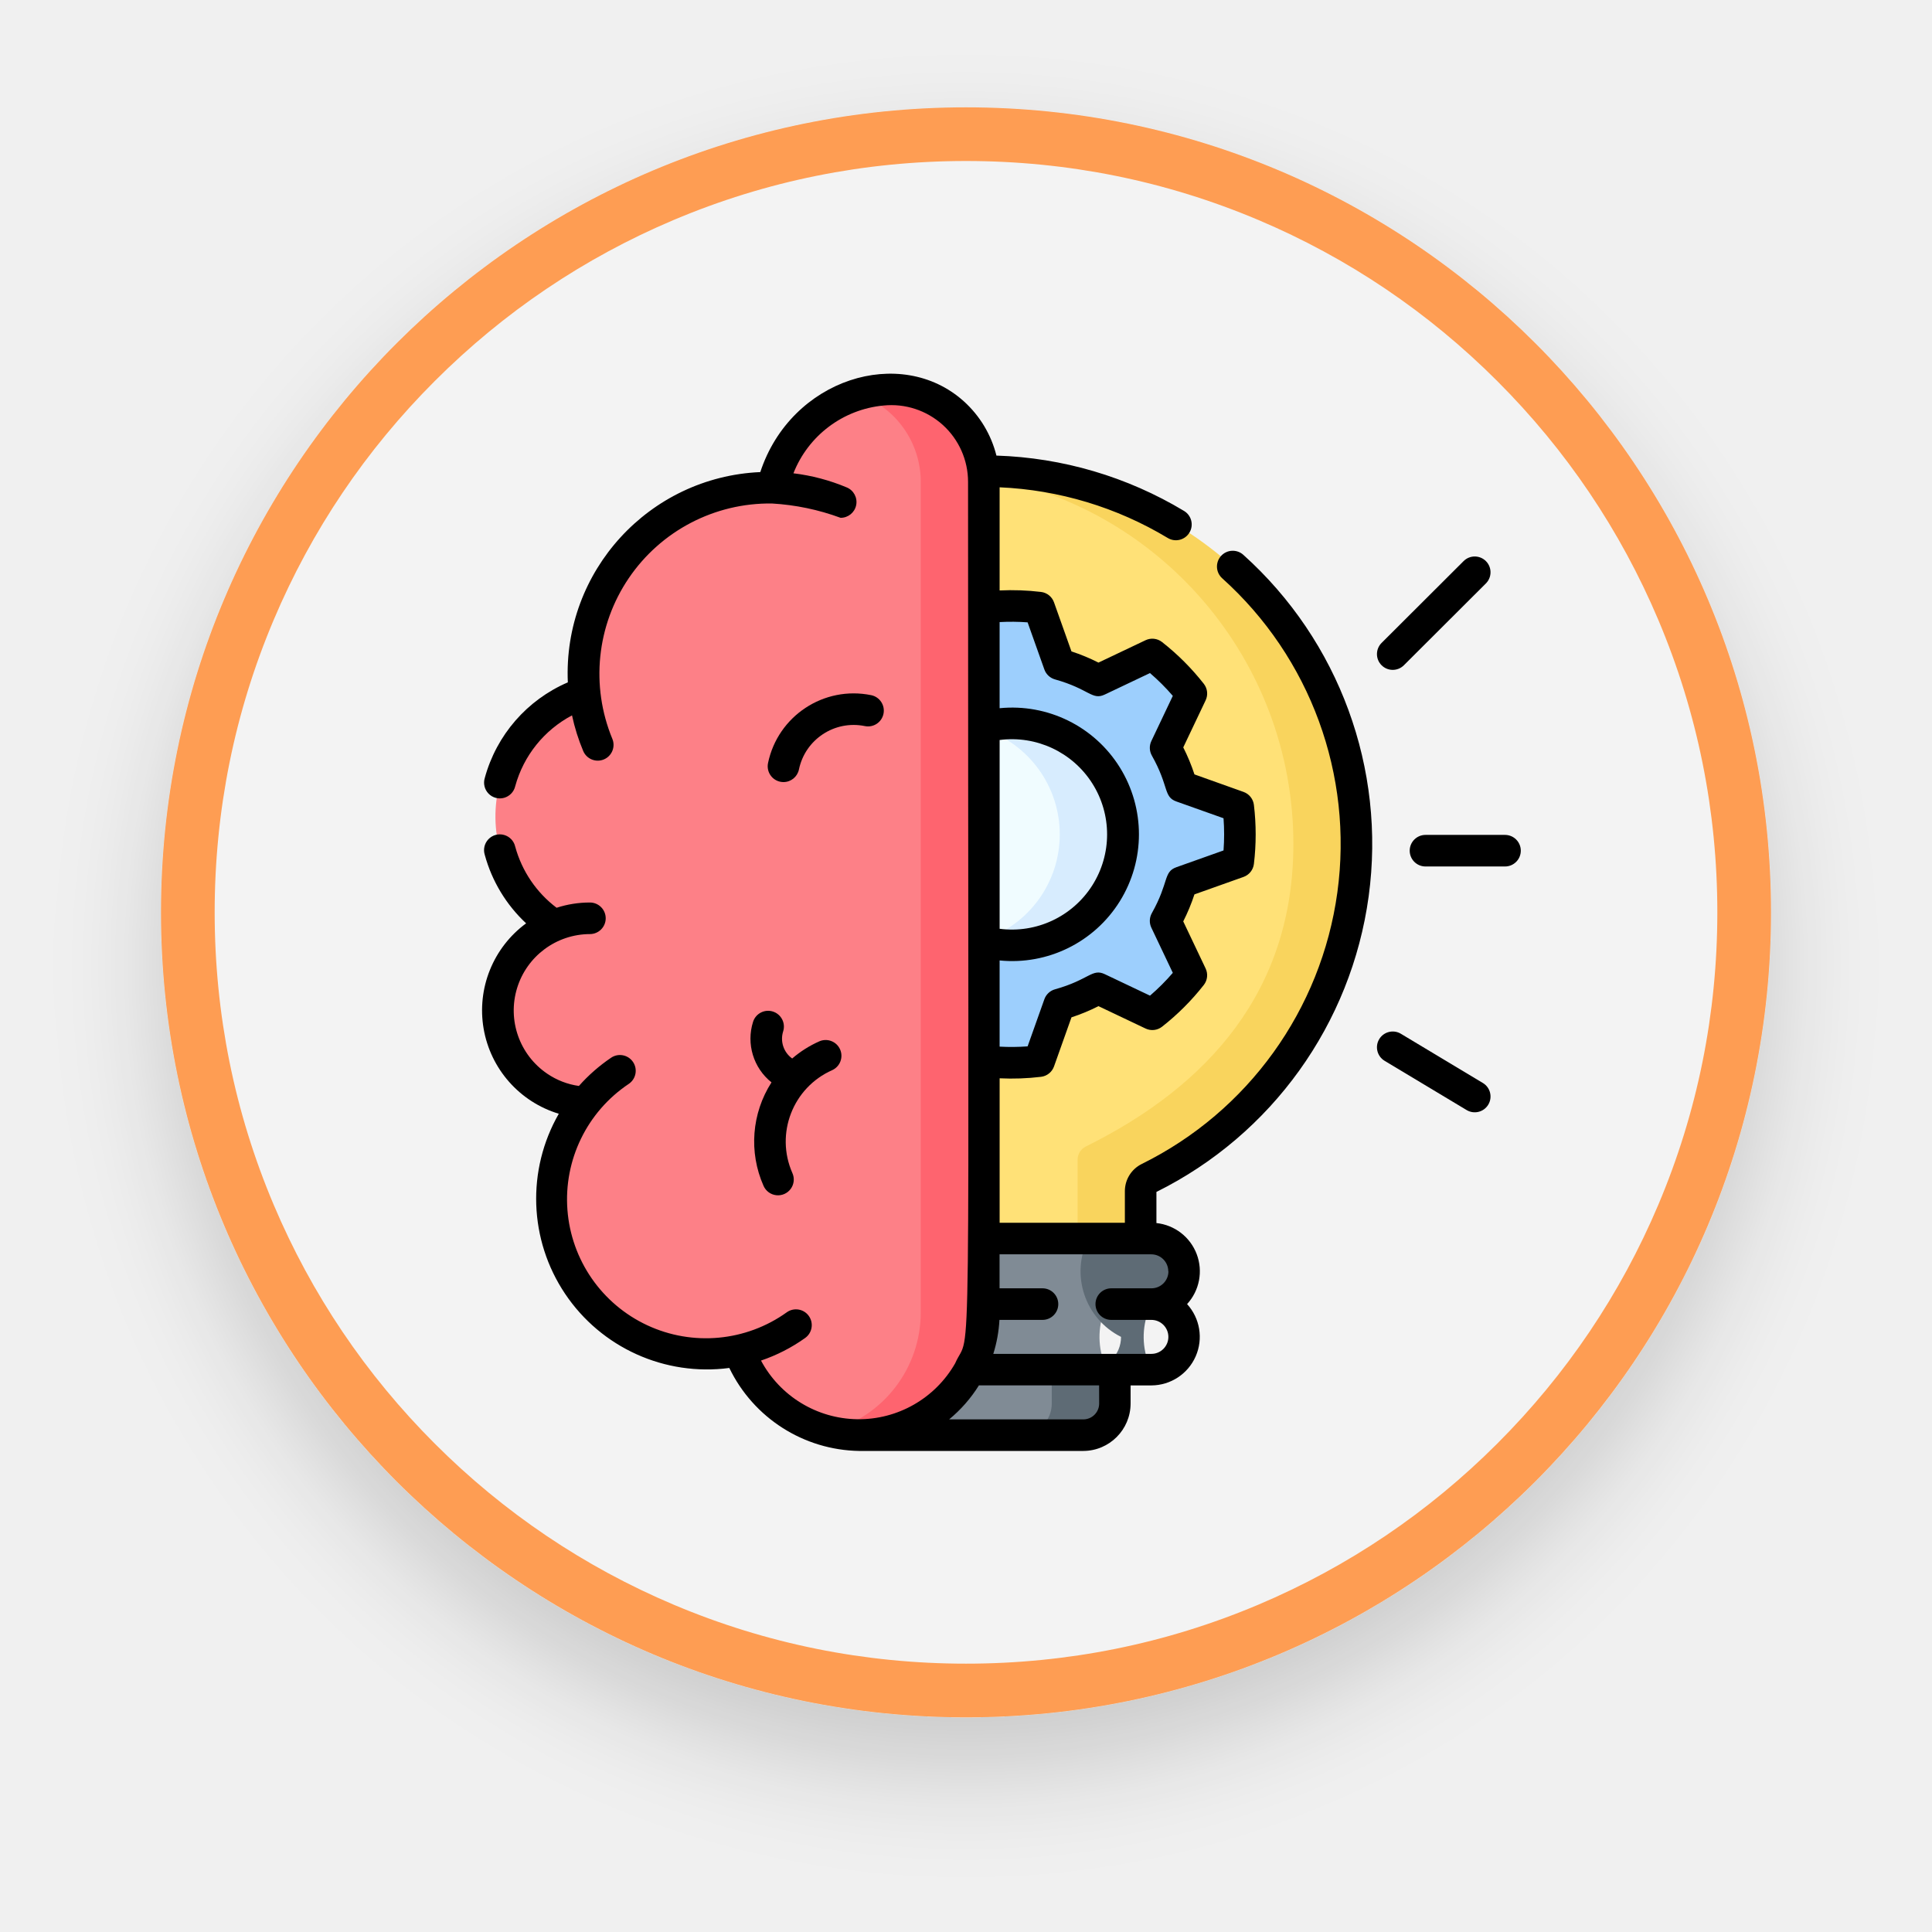
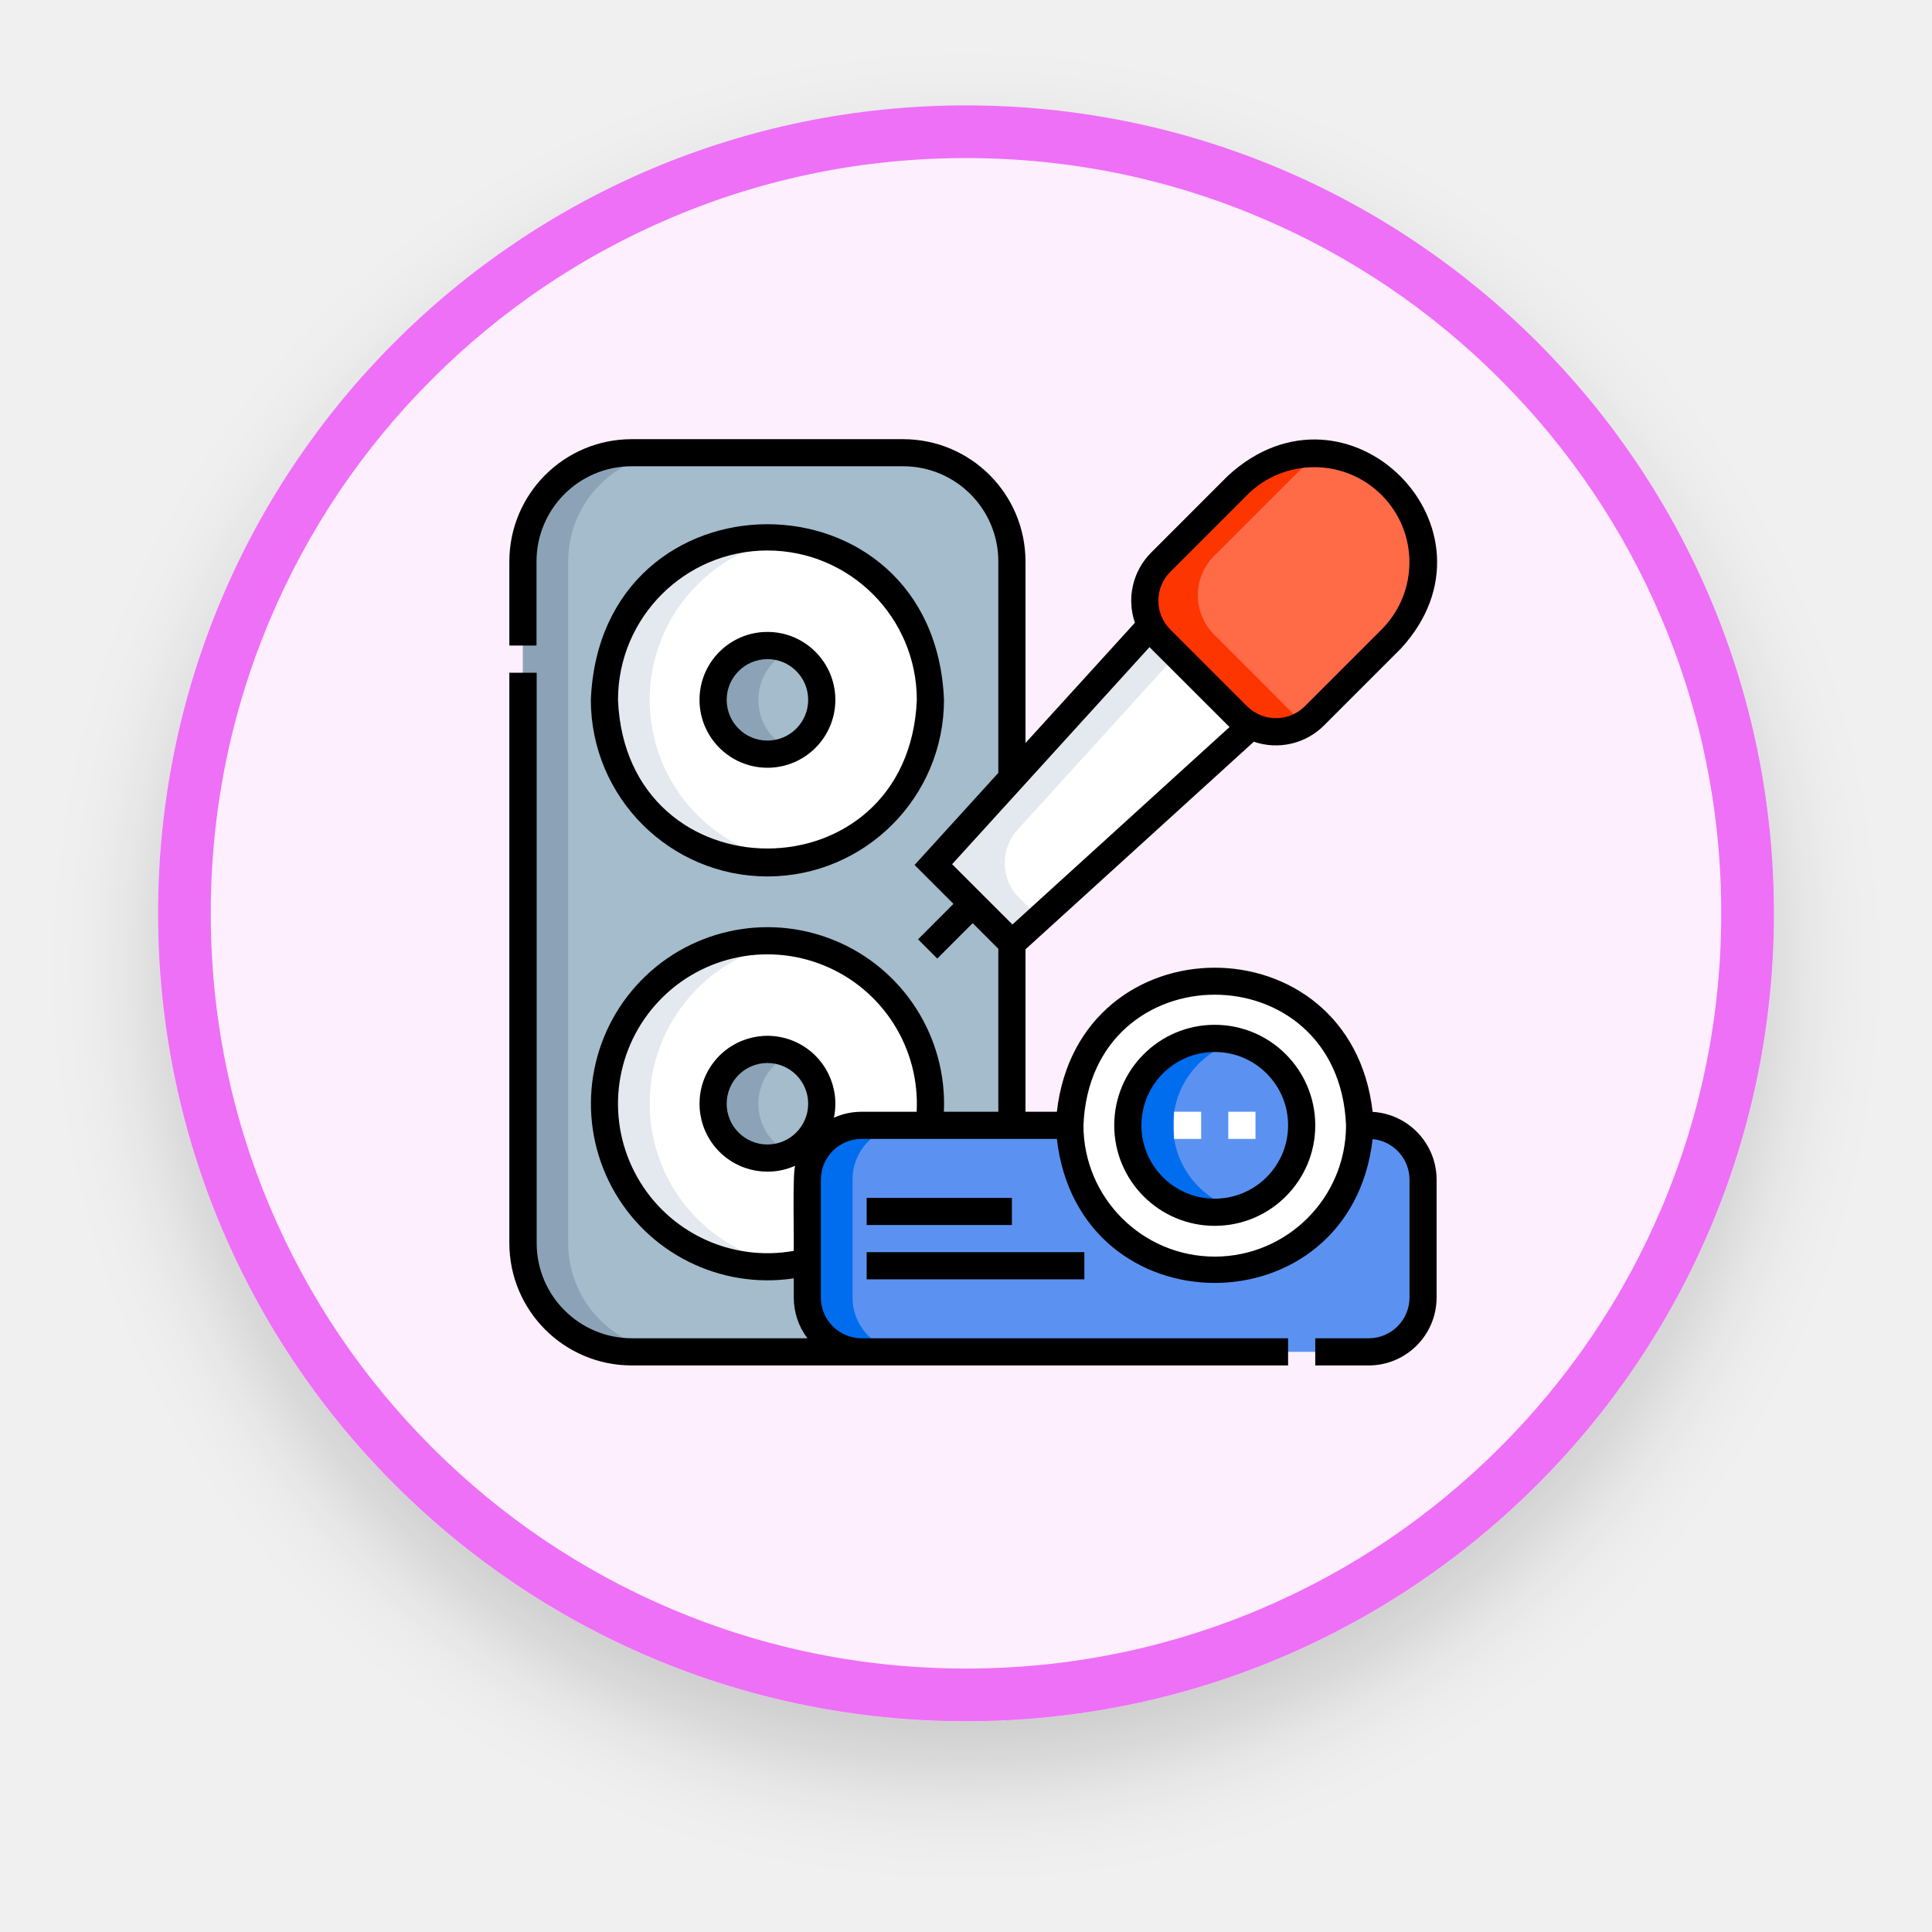
- <svg xmlns="http://www.w3.org/2000/svg" width="108" height="108" viewBox="0 0 108 108">
+ <svg xmlns="http://www.w3.org/2000/svg" width="110" height="110" viewBox="0 0 110 110">
  <defs>
-     <filter id="Path_982538" x="0" y="0" width="108" height="108" filterUnits="userSpaceOnUse">
+     <filter id="Path_982547" x="0" y="0" width="110" height="110" filterUnits="userSpaceOnUse">
      <feOffset dy="3" input="SourceAlpha" />
      <feGaussianBlur stdDeviation="3" result="blur" />
      <feFlood flood-opacity="0.161" />
      <feComposite operator="in" in2="blur" />
      <feComposite in="SourceGraphic" />
    </filter>
  </defs>
-   <g id="Group_1148559" data-name="Group 1148559" transform="translate(-201 -4165.12)">
-     <g id="Group_1146955" data-name="Group 1146955" transform="translate(0 1196.12)">
-       <g transform="matrix(1, 0, 0, 1, 201, 2969)" filter="url(#Path_982538)">
-         <g id="Path_982538-2" data-name="Path 982538" transform="translate(9 6)" fill="#f3f3f3">
-           <path d="M 45 88.5 C 39.127 88.5 33.43 87.35 28.068 85.082 C 22.889 82.891 18.236 79.755 14.241 75.759 C 10.245 71.764 7.109 67.111 4.918 61.932 C 2.65 56.57 1.5 50.873 1.5 45 C 1.5 39.127 2.65 33.43 4.918 28.068 C 7.109 22.889 10.245 18.236 14.241 14.241 C 18.236 10.245 22.889 7.109 28.068 4.918 C 33.43 2.65 39.127 1.5 45 1.5 C 50.873 1.5 56.57 2.65 61.932 4.918 C 67.111 7.109 71.764 10.245 75.759 14.241 C 79.755 18.236 82.891 22.889 85.082 28.068 C 87.35 33.43 88.5 39.127 88.5 45 C 88.5 50.873 87.35 56.57 85.082 61.932 C 82.891 67.111 79.755 71.764 75.759 75.759 C 71.764 79.755 67.111 82.891 61.932 85.082 C 56.57 87.35 50.873 88.5 45 88.5 Z" stroke="none" />
-           <path d="M 45 3 C 39.329 3 33.829 4.11 28.653 6.299 C 23.652 8.415 19.16 11.443 15.302 15.302 C 11.443 19.16 8.415 23.652 6.299 28.653 C 4.11 33.829 3 39.329 3 45 C 3 50.671 4.11 56.171 6.299 61.347 C 8.415 66.348 11.443 70.84 15.302 74.698 C 19.16 78.557 23.652 81.585 28.653 83.701 C 33.829 85.89 39.329 87 45 87 C 50.671 87 56.171 85.89 61.347 83.701 C 66.348 81.585 70.84 78.557 74.698 74.698 C 78.557 70.84 81.585 66.348 83.701 61.347 C 85.89 56.171 87 50.671 87 45 C 87 39.329 85.89 33.829 83.701 28.653 C 81.585 23.652 78.557 19.16 74.698 15.302 C 70.84 11.443 66.348 8.415 61.347 6.299 C 56.171 4.11 50.671 3 45 3 M 45 0 C 69.853 0 90 20.147 90 45 C 90 69.853 69.853 90 45 90 C 20.147 90 0 69.853 0 45 C 0 20.147 20.147 0 45 0 Z" stroke="none" fill="#fe9d52" />
+   <g id="Group_1156450" data-name="Group 1156450" transform="translate(-1397 -3531)">
+     <g id="Group_1154728" data-name="Group 1154728">
+       <g id="Group_1154218" data-name="Group 1154218" transform="translate(284 2633)">
+         <g id="Group_1154214" data-name="Group 1154214" transform="translate(79 -5809)">
+           <g id="Group_1152583" data-name="Group 1152583" transform="translate(1043 6713)">
+             <g id="Group_1146973" data-name="Group 1146973" transform="translate(0 0)">
+               <g id="Group_1146954" data-name="Group 1146954">
+                 <g transform="matrix(1, 0, 0, 1, -9, -6)" filter="url(#Path_982547)">
+                   <g id="Path_982547-2" data-name="Path 982547" transform="translate(9 6)" fill="#fdeffe">
+                     <path d="M 46 90.5 C 39.992 90.5 34.164 89.324 28.679 87.003 C 23.38 84.762 18.621 81.553 14.534 77.466 C 10.446 73.379 7.238 68.62 4.996 63.321 C 2.676 57.836 1.5 52.008 1.5 46 C 1.5 39.992 2.676 34.164 4.996 28.679 C 7.238 23.38 10.446 18.621 14.534 14.534 C 18.621 10.446 23.38 7.238 28.679 4.996 C 34.164 2.676 39.992 1.5 46 1.5 C 52.008 1.5 57.836 2.676 63.321 4.996 C 68.62 7.238 73.379 10.446 77.466 14.534 C 81.554 18.621 84.762 23.38 87.004 28.679 C 89.324 34.164 90.5 39.992 90.5 46 C 90.5 52.008 89.324 57.836 87.004 63.321 C 84.762 68.62 81.554 73.379 77.466 77.466 C 73.379 81.553 68.62 84.762 63.321 87.003 C 57.836 89.324 52.008 90.5 46 90.5 Z" stroke="none" />
+                     <path d="M 46 3 C 40.194 3 34.563 4.136 29.263 6.378 C 24.143 8.544 19.544 11.644 15.594 15.594 C 11.644 19.544 8.544 24.143 6.378 29.263 C 4.136 34.563 3 40.194 3 46 C 3 51.806 4.136 57.437 6.378 62.737 C 8.544 67.857 11.644 72.455 15.594 76.405 C 19.544 80.355 24.143 83.456 29.263 85.622 C 34.563 87.863 40.194 89 46 89 C 51.806 89 57.437 87.863 62.737 85.622 C 67.857 83.456 72.456 80.355 76.406 76.405 C 80.356 72.455 83.456 67.857 85.622 62.737 C 87.864 57.437 89 51.806 89 46 C 89 40.194 87.864 34.563 85.622 29.263 C 83.456 24.143 80.356 19.544 76.406 15.594 C 72.456 11.644 67.857 8.544 62.737 6.378 C 57.437 4.136 51.806 3 46 3 M 46 -7.62939453125e-06 C 71.405 -7.62939453125e-06 92 20.595 92 46 C 92 71.405 71.405 92 46 92 C 20.595 92 0 71.405 0 46 C 0 20.595 20.595 -7.62939453125e-06 46 -7.62939453125e-06 Z" stroke="none" fill="#ee70f7" />
+                   </g>
+                 </g>
+               </g>
+             </g>
+           </g>
        </g>
      </g>
-     </g>
-     <g id="idea" transform="translate(218.801 4186.01)">
-       <g id="Group_1148557" data-name="Group 1148557" transform="translate(9.895 0.873)">
-         <path id="Path_982961" data-name="Path 982961" d="M224.541,46.325l-3.075,2.734V87.847l3.075,2.733H231v-4a.821.821,0,0,1,.455-.737,20.834,20.834,0,0,0,11.607-18.684C243.068,55.653,232.314,46.325,224.541,46.325Z" transform="translate(-197.24 -41.749)" fill="#ffe177" />
-         <path id="Path_982962" data-name="Path 982962" d="M245.484,46.325l-.283.252a20.839,20.839,0,0,1,17.587,20.582c0,8.193-4.73,13.517-11.607,16.92a.822.822,0,0,0-.455.737V90.58h3.529v-4a.821.821,0,0,1,.455-.737,20.837,20.837,0,0,0-9.226-39.518Z" transform="translate(-218.183 -41.749)" fill="#f9d45d" />
-         <path id="Path_982963" data-name="Path 982963" d="M206.188,412.826a1.832,1.832,0,0,0-1.832-1.832H190.775v10.99h9.773a1.769,1.769,0,0,0,1.769-1.769v-1.894h2.04a4.1,4.1,0,0,1,1.832-5.495Z" transform="translate(-170.159 -363.519)" fill="#808b95" />
-         <path id="Path_982964" data-name="Path 982964" d="M274.021,412.826a1.832,1.832,0,0,0-1.832-1.832H268.66a4.1,4.1,0,0,0,1.832,5.495,1.832,1.832,0,0,1-1.832,1.832h-2.04v1.894a1.769,1.769,0,0,1-1.769,1.769h3.529a1.769,1.769,0,0,0,1.769-1.769V418.32h2.04a4.1,4.1,0,0,1,1.832-5.495Z" transform="translate(-235.521 -363.519)" fill="#5e6b75" />
-         <g id="Group_1148554" data-name="Group 1148554" transform="translate(24.226 12.112)">
-           <path id="Path_982965" data-name="Path 982965" d="M238.763,124.7a12.952,12.952,0,0,0,0-3.09l-3.163-1.125a9.824,9.824,0,0,0-.9-2.169l1.441-3.032a12.843,12.843,0,0,0-2.185-2.185l-3.032,1.441a9.824,9.824,0,0,0-2.169-.9l-1.125-3.163a12.951,12.951,0,0,0-3.09,0l-3.077,2.367v20.5l3.077,2.487a12.952,12.952,0,0,0,3.09,0l1.125-3.163a9.824,9.824,0,0,0,2.169-.9l3.032,1.441a12.851,12.851,0,0,0,2.185-2.185L234.7,127.99a9.818,9.818,0,0,0,.9-2.169Z" transform="translate(-221.465 -110.383)" fill="#9dcffd" />
-           <path id="Path_982966" data-name="Path 982966" d="M224.542,167.835l-3.077,6,3.077,6c.5.13,5.6-1.081,5.6-6C230.139,169.125,225.043,167.7,224.542,167.835Z" transform="translate(-221.465 -161.07)" fill="#f0fcff" />
-           <path id="Path_982967" data-name="Path 982967" d="M247.623,166.37v.116a6.205,6.205,0,0,1,0,11.773v.116a6.2,6.2,0,1,0,0-12.005Z" transform="translate(-244.546 -159.604)" fill="#d7ecfe" />
+       <g id="audiovisual" transform="translate(1426 3555.605)">
+         <g id="Group_1154725" data-name="Group 1154725" transform="translate(0.773 1.168)">
+           <g id="Group_1154724" data-name="Group 1154724">
+             <path id="Path_991277" data-name="Path 991277" d="M29.154,59.091H13.687A6.187,6.187,0,0,1,7.5,52.9V14.082a6.187,6.187,0,0,1,6.187-6.187H29.154c3.417,0,6.187,2.77,6.187,5.259V51.976C35.341,56.321,32.571,59.091,29.154,59.091Z" transform="translate(-7.5 -7.895)" fill="#a4bccc" />
+             <circle id="Ellipse_11678" data-name="Ellipse 11678" cx="9.28" cy="9.28" r="9.28" transform="translate(4.64 4.795)" fill="#fff" />
+             <circle id="Ellipse_11679" data-name="Ellipse 11679" cx="3.093" cy="3.093" r="3.093" transform="translate(10.827 10.982)" fill="#a4bccc" />
+             <circle id="Ellipse_11680" data-name="Ellipse 11680" cx="9.28" cy="9.28" r="9.28" transform="translate(4.64 27.789)" fill="#fff" />
+             <circle id="Ellipse_11681" data-name="Ellipse 11681" cx="3.093" cy="3.093" r="3.093" transform="translate(10.827 33.976)" fill="#a4bccc" />
+             <path id="Path_991278" data-name="Path 991278" d="M10.078,52.9V14.082a6.187,6.187,0,0,1,6.187-6.187H13.687A6.187,6.187,0,0,0,7.5,14.082V52.9a6.187,6.187,0,0,0,6.187,6.187h2.578A6.187,6.187,0,0,1,10.078,52.9Z" transform="translate(-7.5 -7.895)" fill="#8ca3b7" />
+             <path id="Path_991279" data-name="Path 991279" d="M55.078,63.675a9.282,9.282,0,0,1,7.991-9.191,9.28,9.28,0,1,0,0,18.381A9.282,9.282,0,0,1,55.078,63.675Z" transform="translate(-47.86 -49.6)" fill="#e3e9ee" />
+             <path id="Path_991280" data-name="Path 991280" d="M55.078,286.675a9.282,9.282,0,0,1,7.991-9.191,9.28,9.28,0,1,0,0,18.381A9.282,9.282,0,0,1,55.078,286.675Z" transform="translate(-47.86 -249.606)" fill="#e3e9ee" />
+             <g id="Group_1154723" data-name="Group 1154723" transform="translate(10.827 10.982)">
+               <path id="Path_991281" data-name="Path 991281" d="M115.078,117.488a3.1,3.1,0,0,1,1.8-2.811,3.093,3.093,0,1,0,0,5.622A3.1,3.1,0,0,1,115.078,117.488Z" transform="translate(-112.5 -114.395)" fill="#8ca3b7" />
+               <path id="Path_991282" data-name="Path 991282" d="M115.078,340.488a3.1,3.1,0,0,1,1.8-2.811,3.093,3.093,0,1,0,0,5.622A3.1,3.1,0,0,1,115.078,340.488Z" transform="translate(-112.5 -314.401)" fill="#8ca3b7" />
+             </g>
+           </g>
+           <path id="Path_991283" data-name="Path 991283" d="M196.465,392.209H167.593a3.093,3.093,0,0,1-3.093-3.093V382.4a3.093,3.093,0,0,1,3.093-3.093h28.872a3.093,3.093,0,0,1,3.093,3.093v6.711A3.093,3.093,0,0,1,196.465,392.209Z" transform="translate(-148.311 -341.013)" fill="#5b92f2" />
+           <circle id="Ellipse_11682" data-name="Ellipse 11682" cx="8.249" cy="8.249" r="8.249" transform="translate(31.14 30.049)" fill="#fff" />
+           <circle id="Ellipse_11683" data-name="Ellipse 11683" cx="4.949" cy="4.949" r="4.949" transform="translate(34.44 33.348)" fill="#5b92f2" />
+           <path id="Path_991284" data-name="Path 991284" d="M167.078,389.115V382.4a3.093,3.093,0,0,1,3.093-3.093h-2.578A3.093,3.093,0,0,0,164.5,382.4v6.711a3.093,3.093,0,0,0,3.093,3.093h2.578a3.093,3.093,0,0,1-3.093-3.093Z" transform="translate(-148.311 -341.013)" fill="#006dee" />
+           <path id="Path_991285" data-name="Path 991285" d="M344.078,336.26a4.958,4.958,0,0,1,3.661-4.778,4.949,4.949,0,1,0,0,9.556A4.957,4.957,0,0,1,344.078,336.26Z" transform="translate(-307.06 -297.963)" fill="#006dee" />
+           <path id="Path_991286" data-name="Path 991286" d="M253.512,96.538,238.6,110.1l-4.477-4.477,13.56-14.915Z" transform="translate(-210.753 -82.167)" fill="#fff" />
+           <path id="Path_991287" data-name="Path 991287" d="M238.915,103.636l10.332-11.364-1.566-1.566-13.56,14.915L238.6,110.1l1.566-1.424-1.156-1.156A2.813,2.813,0,0,1,238.915,103.636Z" transform="translate(-210.753 -82.167)" fill="#e3e9ee" />
+           <path id="Path_991288" data-name="Path 991288" d="M356.142,23.333l-4.375-4.375a3.093,3.093,0,0,1,0-4.375l4.375-4.375a6.187,6.187,0,1,1,8.749,8.749l-4.375,4.375A3.093,3.093,0,0,1,356.142,23.333Z" transform="translate(-315.456 -8.345)" fill="#ff6a47" />
+           <path id="Path_991289" data-name="Path 991289" d="M354.809,18.715a3.168,3.168,0,0,1,0-4.48l5.822-5.822a6.167,6.167,0,0,0-4.49,1.809L351.766,14.6a3.093,3.093,0,0,0,0,4.375l4.375,4.375a3.094,3.094,0,0,0,3.77.471Z" transform="translate(-315.455 -8.358)" fill="#fd3501" />
        </g>
-         <g id="Group_1148555" data-name="Group 1148555" transform="translate(0 0.202)">
-           <path id="Path_982968" data-name="Path 982968" d="M34.174,67.18a7.3,7.3,0,0,1-5.037-4.524A8.647,8.647,0,0,1,20.568,48.8a5.15,5.15,0,0,1-1.755-9.893,7.285,7.285,0,0,1,1.688-13,10.5,10.5,0,0,1-.058-1.1A10.373,10.373,0,0,1,30.816,14.438l.185,0a7.537,7.537,0,0,1,1.816-3.377A6.865,6.865,0,0,1,36.07,9.143c.256-.072,4.554,1.024,4.554,4.969V60.54c0,7.127-5.877,6.786-6.45,6.641Z" transform="translate(-15.526 -9.14)" fill="#fd8087" />
+         <g id="Group_1154726" data-name="Group 1154726" transform="translate(37.842 38.693)">
+           <path id="Path_991290" data-name="Path 991290" d="M367,371.811h1.547v1.547H367Z" transform="translate(-367 -371.811)" fill="#fff" />
+           <path id="Path_991291" data-name="Path 991291" d="M397,371.811h1.547v1.547H397Z" transform="translate(-393.907 -371.811)" fill="#fff" />
        </g>
-         <g id="Group_1148556" data-name="Group 1148556" transform="translate(10.034)">
-           <path id="Path_982969" data-name="Path 982969" d="M100.872,464.073l-.048.01.056.012Z" transform="translate(-100.824 -410.354)" fill="#fe646f" />
-           <path id="Path_982970" data-name="Path 982970" d="M177,7.452a6.847,6.847,0,0,0-1.05.176q-.125.035-.252.075a5.179,5.179,0,0,1,3.481,4.894V59.024a6.865,6.865,0,0,1-5.125,6.641,7.3,7.3,0,0,0,1.791.222,6.863,6.863,0,0,0,6.863-6.863V12.6A5.168,5.168,0,0,0,177,7.452Z" transform="translate(-165.438 -7.422)" fill="#fe646f" />
+         <g id="Group_1154727" data-name="Group 1154727" transform="translate(0 0.395)">
+           <path id="Path_991292" data-name="Path 991292" d="M49.152,38.7c-1.243-10.944-16.732-10.942-17.978-.007H29.387V29.446l13-11.82a3.878,3.878,0,0,0,3.993-.923l4.375-4.375c6.258-6.8-3.045-16.1-9.843-9.843L36.538,6.86a3.871,3.871,0,0,0-.921,3.992L29.387,17.7V7.355A6.968,6.968,0,0,0,22.427.4H6.96A6.968,6.968,0,0,0,0,7.355V12.15H1.547V7.355A5.42,5.42,0,0,1,6.96,1.942H22.427a5.42,5.42,0,0,1,5.413,5.413V19.4l-4.768,5.244,2.213,2.213L23.27,28.877l1.094,1.094,2.016-2.016,1.461,1.461v9.277h-3.1a10.053,10.053,0,1,0-8.547,9.486v1.091a3.846,3.846,0,0,0,.775,2.32h-10a5.42,5.42,0,0,1-5.413-5.413V13.7H0V46.177a6.968,6.968,0,0,0,6.96,6.96H44.339V51.591H20.056a2.323,2.323,0,0,1-2.32-2.32V42.56a2.323,2.323,0,0,1,2.32-2.32H31.174c1.25,10.931,16.718,10.932,17.977.011a2.323,2.323,0,0,1,2.1,2.309v6.711a2.323,2.323,0,0,1-2.32,2.32H45.885v1.547h3.042a3.871,3.871,0,0,0,3.867-3.867V42.56A3.871,3.871,0,0,0,49.152,38.7ZM14.694,40.558a2.32,2.32,0,1,1,2.32-2.32A2.323,2.323,0,0,1,14.694,40.558Zm8.495-1.864H20.056a3.843,3.843,0,0,0-1.577.338,3.867,3.867,0,1,0-2.207,2.736c-.158.477-.054,4.275-.082,4.847a8.508,8.508,0,1,1,7-7.92ZM37.631,7.954l4.375-4.375a5.413,5.413,0,0,1,7.656,7.656l-4.375,4.375a2.331,2.331,0,0,1-3.281,0l-4.375-4.375a2.323,2.323,0,0,1,0-3.281ZM25.209,24.6l11.24-12.362c.029.031.058.063.089.093L40.912,16.7c.031.031.062.06.093.089L28.643,28.031ZM40.163,46.942a7.484,7.484,0,0,1-7.476-7.476c.411-9.918,14.542-9.915,14.951,0A7.484,7.484,0,0,1,40.163,46.942Z" transform="translate(0 -0.395)" />
+           <path id="Path_991293" data-name="Path 991293" d="M339.723,323.811a5.723,5.723,0,1,0,5.723,5.723A5.729,5.729,0,0,0,339.723,323.811Zm0,9.9a4.176,4.176,0,1,1,4.176-4.176A4.181,4.181,0,0,1,339.723,333.71Z" transform="translate(-299.56 -290.463)" />
+           <path id="Path_991294" data-name="Path 991294" d="M197.294,419.353h8.27V420.9h-8.27Z" transform="translate(-176.95 -376.153)" />
+           <path id="Path_991295" data-name="Path 991295" d="M197.294,449.353h12.395V450.9H197.294Z" transform="translate(-176.95 -403.06)" />
+           <path id="Path_991296" data-name="Path 991296" d="M55.054,67.454A10.065,10.065,0,0,0,65.107,57.4C64.555,44.063,45.55,44.067,45,57.4A10.065,10.065,0,0,0,55.054,67.454Zm0-18.56A8.516,8.516,0,0,1,63.56,57.4c-.467,11.285-16.548,11.282-17.014,0A8.516,8.516,0,0,1,55.054,48.894Z" transform="translate(-40.36 -42.552)" />
+           <path id="Path_991297" data-name="Path 991297" d="M108.867,114.8A3.867,3.867,0,1,0,105,110.936,3.871,3.871,0,0,0,108.867,114.8Zm0-6.187a2.32,2.32,0,1,1-2.32,2.32A2.323,2.323,0,0,1,108.867,108.616Z" transform="translate(-94.173 -96.087)" />
        </g>
-       </g>
-       <g id="Group_1148558" data-name="Group 1148558" transform="translate(9.144 0)">
-         <path id="Path_982971" data-name="Path 982971" d="M145.775,156.836a.883.883,0,0,0,.863-.7,3.125,3.125,0,0,1,3.686-2.43.882.882,0,0,0,.355-1.728,4.892,4.892,0,0,0-5.769,3.8A.883.883,0,0,0,145.775,156.836Z" transform="translate(-128.923 -134.007)" />
-         <path id="Path_982972" data-name="Path 982972" d="M136.848,303.365a3.127,3.127,0,0,0,1.03,3.387,6.124,6.124,0,0,0-.445,5.783.882.882,0,1,0,1.613-.714,4.365,4.365,0,0,1,2.222-5.751.882.882,0,0,0-.714-1.613,6.105,6.105,0,0,0-1.519.96,1.359,1.359,0,0,1-.505-1.516.882.882,0,0,0-1.682-.535Z" transform="translate(-121.696 -267.136)" />
-         <path id="Path_982973" data-name="Path 982973" d="M51.7,10.124a.882.882,0,0,0-1.179,1.313,19.956,19.956,0,0,1-4.494,32.739,1.693,1.693,0,0,0-.947,1.528v1.761H38.079V39.388a13.826,13.826,0,0,0,2.314-.083.882.882,0,0,0,.726-.58l.976-2.744a10.725,10.725,0,0,0,1.51-.626l2.63,1.25a.882.882,0,0,0,.923-.1,13.741,13.741,0,0,0,2.335-2.335.882.882,0,0,0,.1-.923l-1.25-2.63a10.717,10.717,0,0,0,.626-1.51l2.744-.976a.882.882,0,0,0,.58-.726,13.839,13.839,0,0,0,0-3.3.882.882,0,0,0-.58-.726L48.97,22.4a10.726,10.726,0,0,0-.626-1.51l1.25-2.63a.882.882,0,0,0-.1-.923A13.744,13.744,0,0,0,47.157,15a.882.882,0,0,0-.923-.1l-2.63,1.25a10.723,10.723,0,0,0-1.51-.626l-.976-2.744a.882.882,0,0,0-.726-.58,13.89,13.89,0,0,0-2.314-.083V6.351a19.9,19.9,0,0,1,9.4,2.833.882.882,0,1,0,.911-1.511A21.674,21.674,0,0,0,37.9,4.578a6.072,6.072,0,0,0-1.829-3.04C32.553-1.621,26.418.273,24.7,5.5A11.268,11.268,0,0,0,13.941,17.255,8.143,8.143,0,0,0,9.3,22.594a.882.882,0,1,0,1.7.466A6.381,6.381,0,0,1,14.175,19.1,11.169,11.169,0,0,0,14.8,21.09a.882.882,0,0,0,1.628-.682A9.518,9.518,0,0,1,25.353,7.256a13.29,13.29,0,0,1,3.835.8.883.883,0,0,0,.341-1.7,11.153,11.153,0,0,0-2.977-.788A6.014,6.014,0,0,1,31.583,1.78a4.288,4.288,0,0,1,4.731,4.268c0,52.756.205,47.158-.721,49.273a6.2,6.2,0,0,1-10.853-.154,9.484,9.484,0,0,0,2.466-1.262.882.882,0,1,0-1.023-1.438A7.764,7.764,0,1,1,17.348,39.7a.882.882,0,1,0-.988-1.462,9.568,9.568,0,0,0-1.8,1.578,4.183,4.183,0,0,1-1.769-.684,4.271,4.271,0,0,1,2.385-7.806.882.882,0,1,0,0-1.765,6.007,6.007,0,0,0-1.863.294A6.394,6.394,0,0,1,11,26.44a.882.882,0,1,0-1.7.464,8.15,8.15,0,0,0,2.31,3.821A6.038,6.038,0,0,0,13.436,41.37a9.544,9.544,0,0,0,9.532,14.21,8.209,8.209,0,0,0,7.264,4.639H42.753A2.654,2.654,0,0,0,45.4,57.568V56.556h1.158a2.716,2.716,0,0,0,2-4.546,2.712,2.712,0,0,0-1.714-4.53V45.74A21.721,21.721,0,0,0,51.7,10.124ZM38.079,20.477a5.321,5.321,0,1,1,0,10.553ZM39.643,13.9l.937,2.635a.882.882,0,0,0,.593.554c1.923.539,2.071,1.186,2.785.846l2.526-1.2A11.967,11.967,0,0,1,47.76,18.01l-1.2,2.526a.882.882,0,0,0,.028.811c.974,1.73.636,2.306,1.372,2.567l2.635.937a12.083,12.083,0,0,1,0,1.8l-2.635.937c-.739.263-.4.833-1.372,2.567a.882.882,0,0,0-.028.812l1.2,2.526a11.989,11.989,0,0,1-1.275,1.275l-2.526-1.2c-.71-.338-.869.309-2.786.846a.882.882,0,0,0-.593.554l-.937,2.635a12.142,12.142,0,0,1-1.565.015V32.8a7.085,7.085,0,1,0,0-14.1V13.885a12.142,12.142,0,0,1,1.565.015Zm4,43.668a.888.888,0,0,1-.887.887h-7.5a7.808,7.808,0,0,0,1.664-1.9H43.64Zm3.872-7.389a.95.95,0,0,1-.949.949H44.32a.882.882,0,0,0,0,1.765h2.242a.949.949,0,1,1,0,1.9H37.725a7.7,7.7,0,0,0,.343-1.9h2.407a.882.882,0,0,0,0-1.765h-2.4v-1.9h8.483a.951.951,0,0,1,.949.949Z" transform="translate(-9.144 0)" />
-         <path id="Path_982974" data-name="Path 982974" d="M455.316,219.168h-4.445a.882.882,0,1,0,0,1.765h4.445a.882.882,0,1,0,0-1.765Z" transform="translate(-398.13 -193.386)" />
-         <path id="Path_982975" data-name="Path 982975" d="M435.924,92.941l4.584-4.574a.882.882,0,1,0-1.246-1.249l-4.584,4.574a.882.882,0,0,0,1.246,1.249Z" transform="translate(-384.391 -76.642)" />
-         <path id="Path_982976" data-name="Path 982976" d="M440.337,315.468l-4.584-2.752a.882.882,0,0,0-.908,1.513l4.584,2.752a.882.882,0,0,0,.908-1.513Z" transform="translate(-384.389 -275.818)" />
      </g>
    </g>
  </g>
</svg>
